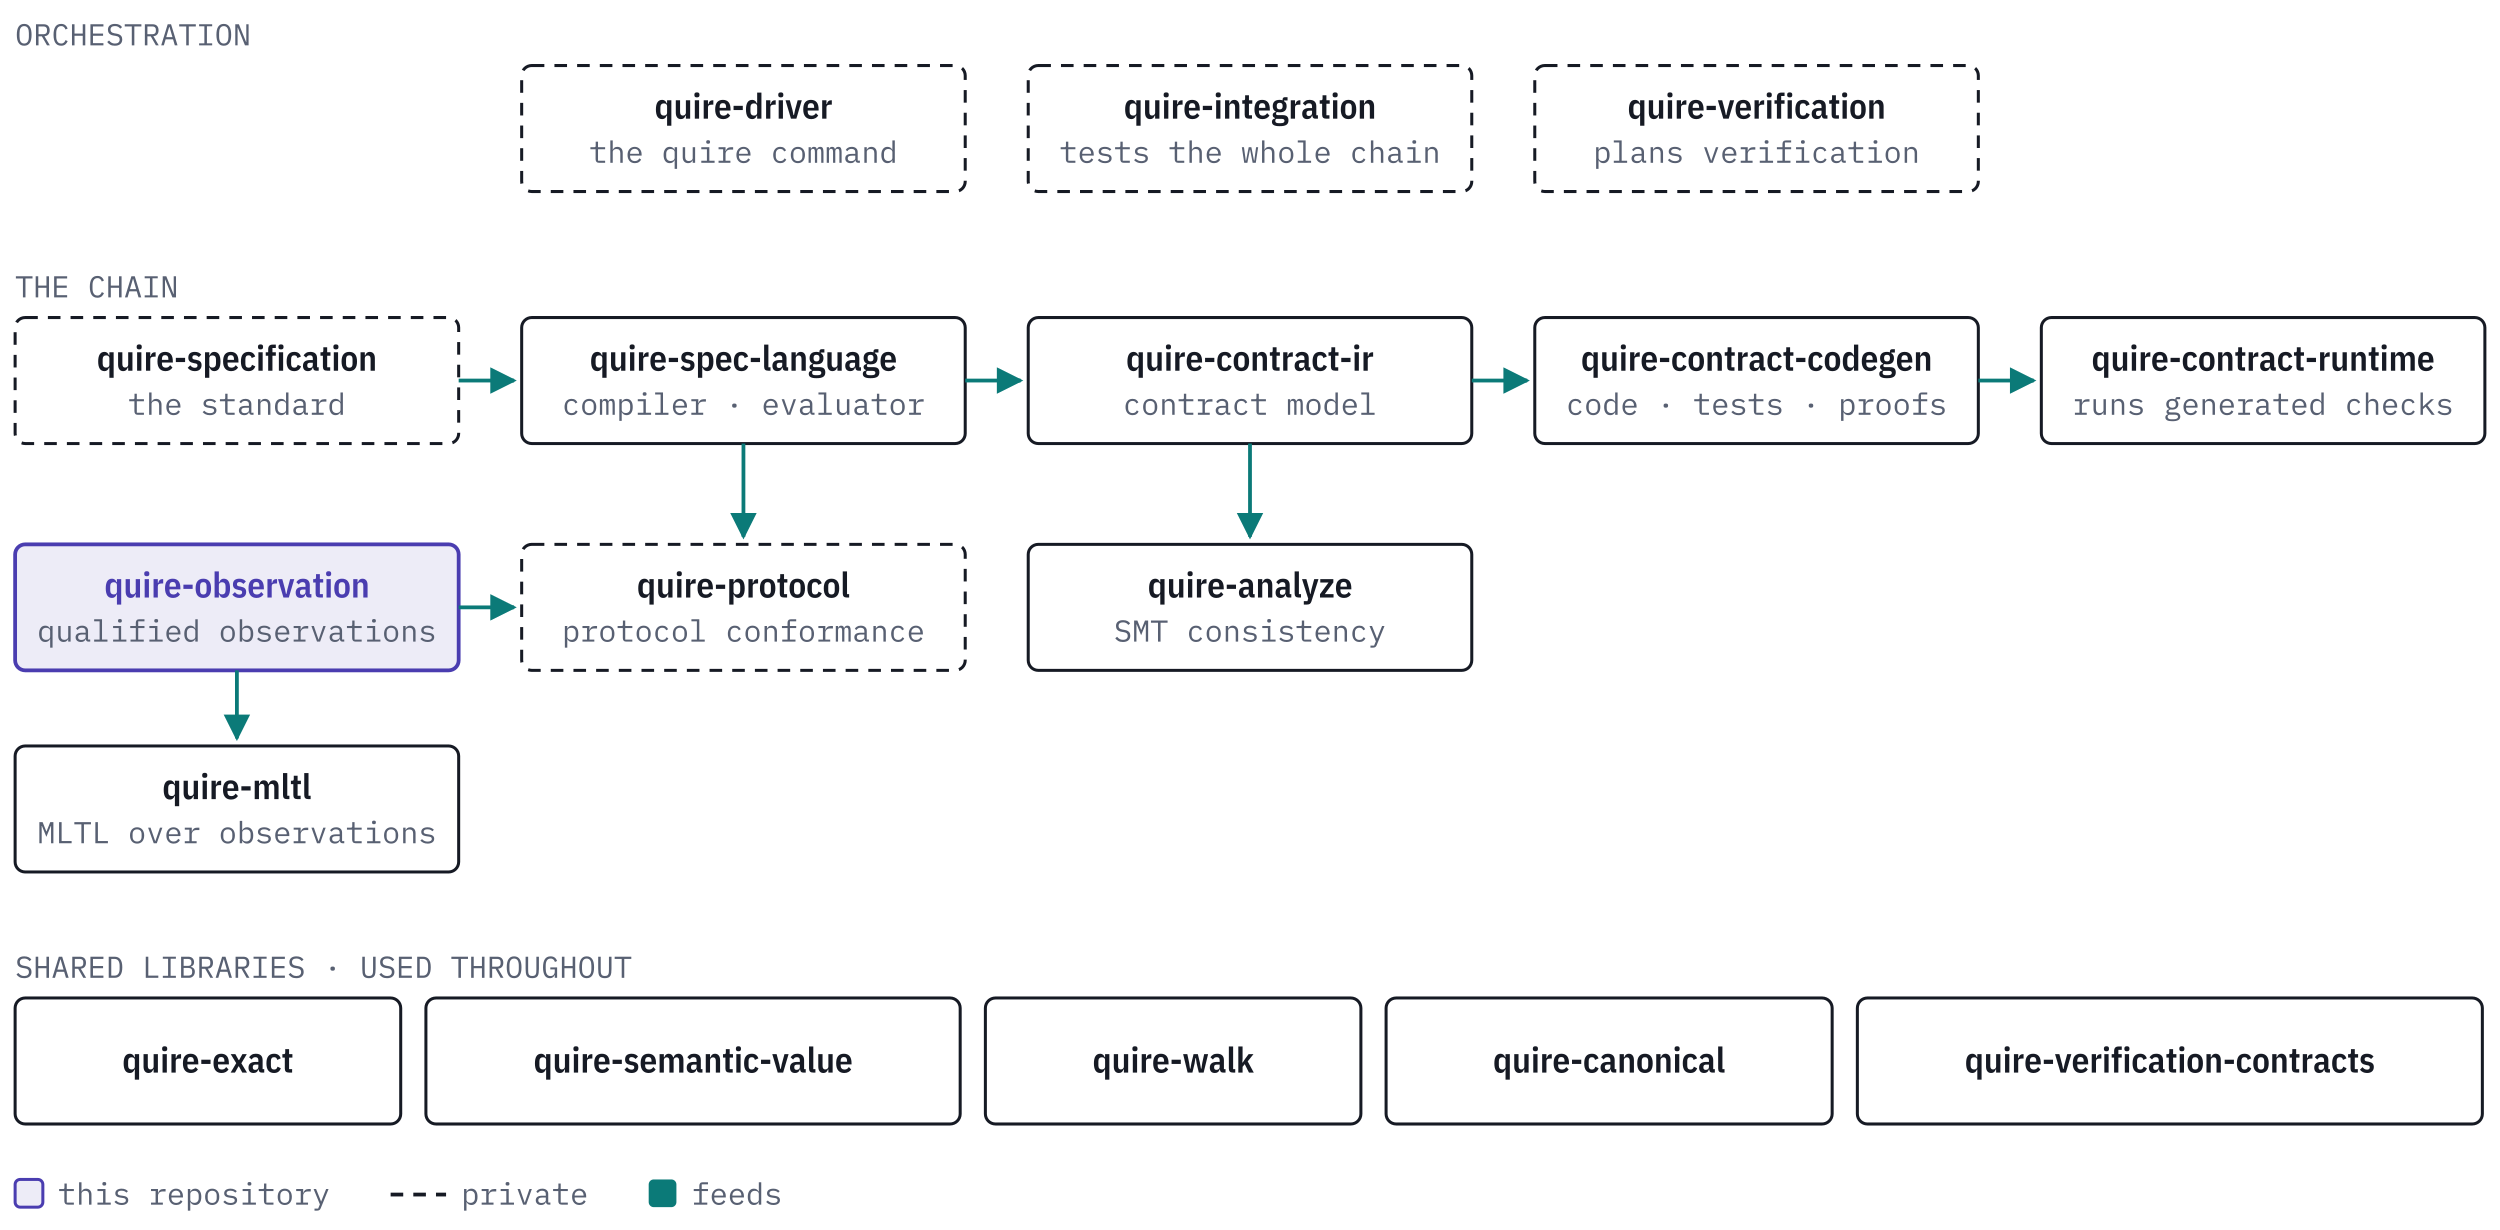
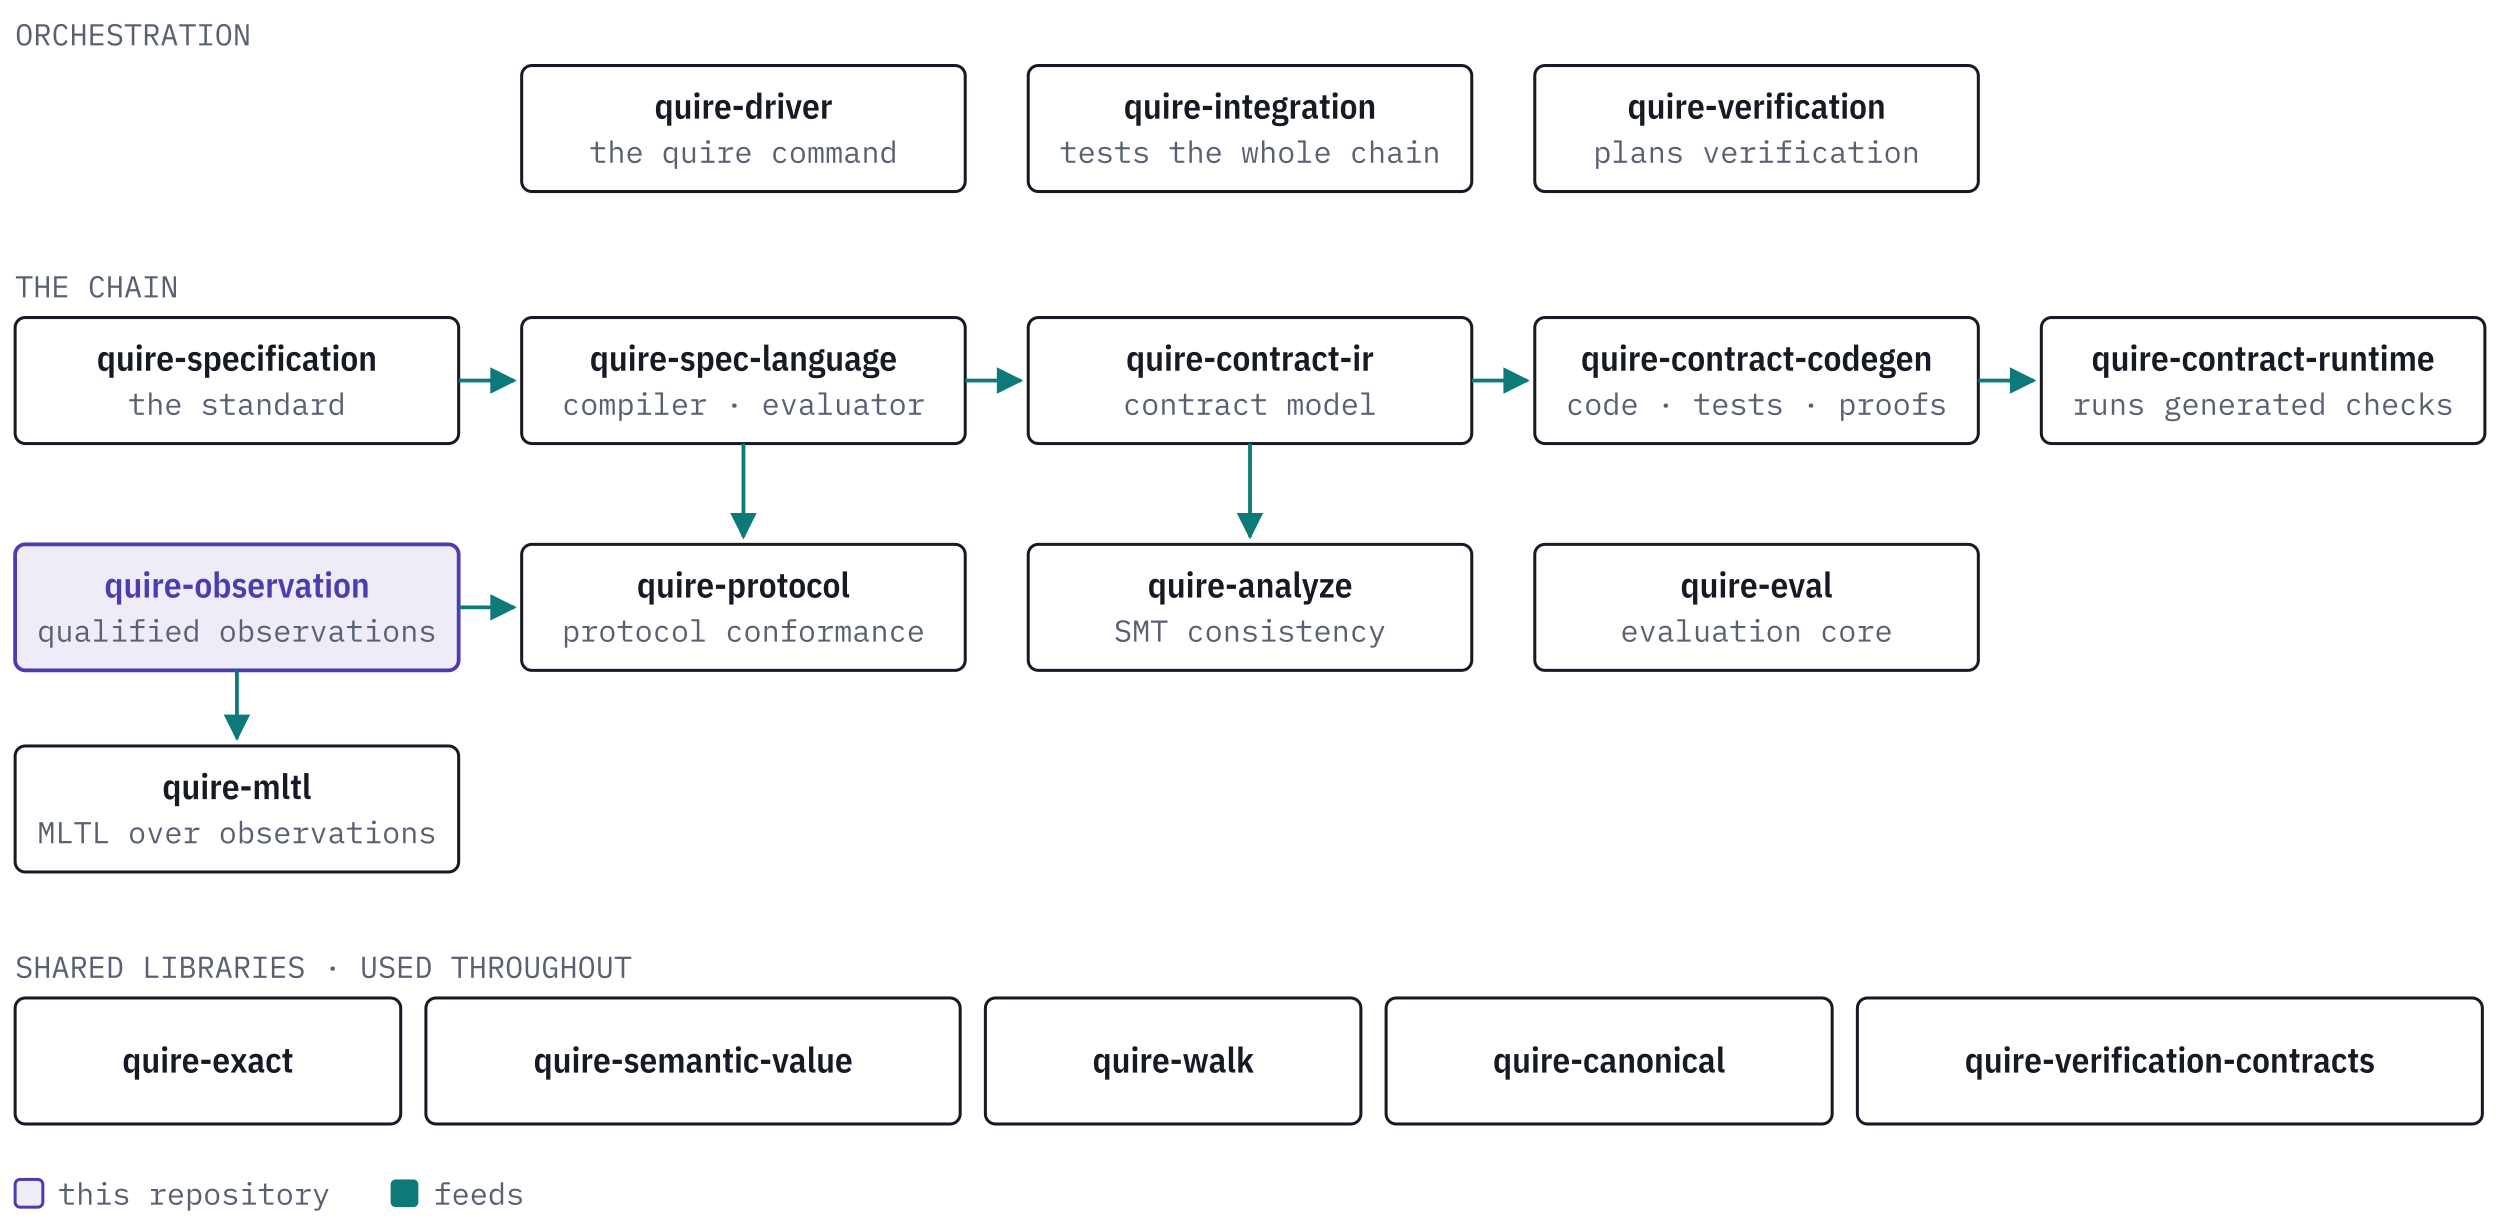
- <svg xmlns="http://www.w3.org/2000/svg" width="992" height="488" viewBox="-6 -6 992 488" role="img" aria-label="The Quire repositories. The main chain runs from the standard, quire-specification, to the compiler, quire-spec-language, then quire-contract-ir, quire-contract-codegen and quire-contract-runtime. quire-spec-language also feeds quire-protocol, and quire-contract-ir feeds quire-analyze. quire-observation feeds quire-protocol and quire-mltl. Above the chain, quire-driver runs it, quire-integration tests it and quire-verification plans verification. Below it, shared libraries used throughout: quire-exact, quire-semantic-value, quire-walk, quire-canonical and quire-verification-contracts.">
+ <svg xmlns="http://www.w3.org/2000/svg" width="992" height="488" viewBox="-6 -6 992 488" role="img" aria-label="The Quire repositories. The main chain runs from the standard, quire-specification, to the compiler, quire-spec-language, then quire-contract-ir, quire-contract-codegen and quire-contract-runtime. quire-spec-language also feeds quire-protocol, and quire-contract-ir feeds quire-analyze. quire-observation feeds quire-protocol and quire-mltl. quire-eval is the evaluation core. Above the chain, quire-driver runs it, quire-integration tests it and quire-verification plans verification. Below it, shared libraries used throughout: quire-exact, quire-semantic-value, quire-walk, quire-canonical and quire-verification-contracts.">
  <defs>
    <path id="mono_A" d="M481 0 422 199H177L118 0H31L245 698H356L570 0ZM304 609H295L197 272H402Z" />
    <path id="mono_B" d="M88 698H325Q415 698 466 649Q517 600 517 518Q517 455 486 419Q456 383 408 368V365Q467 351 505 312Q543 274 543 201Q543 159 529 122Q515 85 490 58Q464 31 430 16Q395 0 355 0H88ZM330 73Q388 73 421 99Q454 125 454 179V220Q454 273 421 300Q388 326 330 326H172V73ZM316 395Q369 395 399 418Q429 442 429 490V529Q429 577 399 601Q369 625 316 625H172V395Z" />
    <path id="mono_C" d="M323 -12Q195 -12 132 81Q70 174 70 349Q70 524 132 617Q195 710 323 710Q371 710 406 697Q441 684 466 662Q491 640 508 612Q525 585 538 557L466 524Q457 547 445 568Q433 588 416 604Q400 619 378 628Q355 637 323 637Q240 637 200 574Q159 511 159 406V292Q159 187 200 124Q240 61 323 61Q355 61 378 70Q400 79 416 94Q433 110 445 130Q457 151 466 174L538 141Q525 112 508 85Q491 58 466 36Q441 14 406 1Q371 -12 323 -12Z" />
    <path id="mono_D" d="M95 698H290Q418 698 481 610Q544 522 544 349Q544 176 481 88Q418 0 290 0H95ZM286 73Q370 73 412 131Q455 189 455 295V403Q455 509 412 567Q370 625 286 625H179V73Z" />
    <path id="mono_E" d="M90 0V698H520V625H174V390H508V317H174V73H520V0Z" />
    <path id="mono_G" d="M444 93H439Q430 73 418 54Q406 35 388 20Q369 6 343 -3Q317 -12 281 -12Q167 -12 112 80Q56 172 56 344Q56 524 117 617Q178 710 305 710Q354 710 390 697Q426 684 452 662Q477 640 494 612Q511 585 522 557L450 524Q441 547 430 568Q418 588 402 604Q385 619 362 628Q339 637 308 637Q224 637 184 574Q145 511 145 406V298Q145 245 153 202Q161 158 180 126Q198 94 228 76Q257 59 300 59Q368 59 406 100Q444 141 444 206V278H297V345H522V0H444Z" />
    <path id="mono_H" d="M436 317H164V0H80V698H164V390H436V698H520V0H436Z" />
    <path id="mono_I" d="M84 0V67H258V631H84V698H516V631H342V67H516V0Z" />
    <path id="mono_L" d="M120 0V698H204V73H535V0Z" />
    <path id="mono_M" d="M455 350V571H447L300 212L153 571H145V350V0H68V698H176L299 390H305L428 698H532V0H455Z" />
    <path id="mono_N" d="M163 588H156V0H80V698H199L437 110H444V698H520V0H401Z" />
    <path id="mono_O" d="M300 -12Q236 -12 190 12Q144 37 114 83Q84 129 70 196Q56 263 56 349Q56 434 70 502Q84 569 114 615Q144 661 190 686Q236 710 300 710Q364 710 410 686Q456 661 486 615Q516 569 530 502Q544 434 544 349Q544 263 530 196Q516 129 486 83Q456 37 410 12Q364 -12 300 -12ZM300 61Q342 61 371 78Q400 94 419 124Q438 154 446 196Q455 239 455 292V406Q455 458 446 501Q438 544 419 574Q400 604 371 620Q342 637 300 637Q258 637 229 620Q200 604 181 574Q162 544 154 501Q145 458 145 406V292Q145 239 154 196Q162 154 181 124Q200 94 229 78Q258 61 300 61Z" />
    <path id="mono_R" d="M174 0H90V698H344Q441 698 492 645Q543 592 543 497Q543 412 499 361Q455 310 371 302L549 0H455L285 298H174ZM342 369Q395 369 424 396Q454 422 454 471V523Q454 572 424 598Q395 625 342 625H174V369Z" />
    <path id="mono_S" d="M298 -12Q204 -12 144 22Q84 57 45 111L106 161Q147 110 192 85Q238 60 301 60Q377 60 417 95Q457 130 457 193Q457 244 428 272Q399 301 327 313L249 326Q198 335 164 353Q129 371 108 396Q87 422 78 452Q69 483 69 516Q69 612 132 661Q195 710 302 710Q386 710 444 682Q501 654 536 603L477 552Q448 590 407 614Q366 638 301 638Q230 638 192 608Q154 578 154 518Q154 471 182 442Q211 412 285 399L360 386Q411 377 446 359Q481 341 502 316Q524 291 533 260Q542 229 542 195Q542 98 478 43Q415 -12 298 -12Z" />
    <path id="mono_T" d="M342 625V0H258V625H25V698H575V625Z" />
    <path id="mono_U" d="M164 698V279Q164 228 167 188Q170 148 183 120Q196 91 224 76Q251 61 300 61Q349 61 376 76Q404 91 417 120Q430 148 433 188Q436 228 436 279V698H520V299Q520 221 512 163Q505 105 482 66Q458 27 414 8Q371 -12 300 -12Q229 -12 186 8Q142 27 118 66Q95 105 88 163Q80 221 80 299V698Z" />
    <path id="mono_a" d="M495 0Q448 0 428 24Q408 48 403 84H398Q381 39 344 14Q306 -12 243 -12Q162 -12 114 30Q66 72 66 145Q66 217 118 256Q171 295 288 295H398V346Q398 403 366 432Q334 460 275 460Q223 460 190 440Q157 419 137 384L83 424Q93 444 110 463Q127 482 152 496Q177 511 209 520Q241 528 280 528Q371 528 424 482Q478 436 478 354V70H550V0ZM257 55Q288 55 314 62Q339 70 358 82Q377 95 388 112Q398 130 398 150V235H288Q216 235 183 215Q150 195 150 157V136Q150 96 178 76Q207 55 257 55Z" />
    <path id="mono_b" d="M95 740H175V432H179Q229 528 338 528Q433 528 486 457Q540 386 540 258Q540 130 486 59Q433 -12 338 -12Q229 -12 179 84H175V0H95ZM307 59Q377 59 416 102Q454 144 454 214V302Q454 372 416 414Q377 457 307 457Q280 457 256 450Q232 443 214 430Q196 416 186 396Q175 377 175 351V165Q175 139 186 120Q196 100 214 86Q232 73 256 66Q280 59 307 59Z" />
    <path id="mono_c" d="M318 -12Q262 -12 218 8Q175 27 145 62Q115 97 100 147Q84 197 84 258Q84 319 100 369Q116 419 146 454Q176 490 219 509Q262 528 317 528Q392 528 439 495Q486 462 508 409L444 375Q430 415 398 437Q365 459 317 459Q282 459 254 448Q227 436 208 415Q189 394 180 365Q170 336 170 302V214Q170 180 180 151Q189 122 208 101Q227 80 255 68Q283 57 319 57Q371 57 405 81Q439 105 459 147L516 108Q493 56 444 22Q396 -12 318 -12Z" />
    <path id="mono_d" d="M425 84H421Q371 -12 262 -12Q167 -12 114 59Q60 130 60 258Q60 386 114 457Q167 528 262 528Q371 528 421 432H425V740H505V0H425ZM293 59Q320 59 344 66Q368 73 386 86Q404 100 414 120Q425 139 425 165V351Q425 377 414 396Q404 416 386 430Q368 443 344 450Q320 457 293 457Q223 457 184 414Q146 372 146 302V214Q146 144 184 102Q223 59 293 59Z" />
    <path id="mono_e" d="M309 -12Q253 -12 208 7Q164 26 132 62Q101 97 84 146Q67 196 67 257Q67 319 84 369Q102 419 133 454Q164 490 208 509Q251 528 304 528Q356 528 398 509Q441 490 471 456Q501 423 517 377Q533 331 533 276V238H151V214Q151 180 162 151Q173 122 194 101Q214 80 244 68Q273 57 309 57Q361 57 399 81Q437 105 457 147L516 107Q493 55 440 22Q386 -12 309 -12ZM304 462Q271 462 243 450Q215 438 194 417Q174 396 162 368Q151 339 151 305V298H447V309Q447 343 436 371Q426 399 408 420Q389 440 362 451Q336 462 304 462Z" />
    <path id="mono_f" d="M83 68H257V448H73V516H257V622Q257 674 284 707Q312 740 371 740H544V672H337V516H544V448H337V68H521V0H83Z" />
    <path id="mono_g" d="M561 -59Q561 -137 496 -174Q431 -212 301 -212Q176 -212 122 -179Q67 -146 67 -84Q67 -42 89 -19Q111 4 151 15V27Q129 38 117 55Q105 72 105 98Q105 138 132 158Q158 178 198 188V192Q150 213 124 254Q97 295 97 350Q97 389 111 422Q125 455 152 478Q178 502 215 515Q252 528 297 528Q355 528 399 507V516Q399 546 413 566Q427 586 461 586H556V516H440V481Q468 457 483 424Q498 391 498 350Q498 311 484 278Q469 245 443 222Q417 198 380 185Q342 172 297 172Q284 172 272 173Q260 174 248 176Q236 174 223 170Q210 165 199 158Q188 150 181 140Q174 130 174 117Q174 94 197 86Q220 79 257 79H371Q471 79 516 42Q561 4 561 -59ZM486 -63Q486 -32 461 -14Q436 5 374 5H195Q143 -16 143 -65Q143 -99 170 -124Q197 -148 260 -148H338Q408 -148 447 -126Q486 -105 486 -63ZM297 234Q357 234 386 262Q414 290 414 336V365Q414 411 386 438Q357 466 297 466Q237 466 209 438Q181 411 181 365V336Q181 290 209 262Q237 234 297 234Z" />
    <path id="mono_h" d="M98 740H178V432H182Q190 451 202 468Q214 486 232 499Q249 512 273 520Q297 528 329 528Q410 528 459 476Q508 425 508 331V0H428V317Q428 388 397 422Q366 457 306 457Q282 457 259 451Q236 445 218 433Q200 421 189 402Q178 383 178 358V0H98Z" />
    <path id="mono_i" d="M332 630Q297 630 283 644Q269 659 269 681V697Q269 719 283 734Q297 748 332 748Q367 748 381 734Q395 719 395 697V681Q395 659 381 644Q367 630 332 630ZM106 68H292V448H106V516H372V68H546V0H106Z" />
    <path id="mono_k" d="M105 740H185V273H189L279 358L451 516H549L335 314L574 0H475L274 268L185 187V0H105Z" />
    <path id="mono_l" d="M80 68H260V672H80V740H340V68H520V0H80Z" />
    <path id="mono_m" d="M54 0V516H128V456H132Q144 486 166 507Q188 528 231 528Q276 528 298 506Q320 483 325 447H328Q342 482 368 505Q394 528 440 528Q503 528 524 484Q546 440 546 358V0H472V345Q472 411 458 436Q445 462 409 462Q377 462 357 442Q337 421 337 379V0H263V345Q263 411 250 436Q236 462 201 462Q169 462 148 442Q128 421 128 379V0Z" />
    <path id="mono_n" d="M98 0V516H178V432H182Q190 451 202 468Q214 486 232 499Q249 512 273 520Q297 528 329 528Q410 528 459 476Q508 425 508 331V0H428V317Q428 388 397 422Q366 457 306 457Q282 457 259 451Q236 445 218 433Q200 421 189 402Q178 383 178 358V0Z" />
    <path id="mono_o" d="M300 -12Q246 -12 202 7Q159 26 128 62Q98 97 82 146Q66 196 66 258Q66 319 82 369Q98 419 128 454Q159 490 202 509Q246 528 300 528Q354 528 398 509Q441 490 472 454Q502 419 518 369Q534 319 534 258Q534 196 518 146Q502 97 472 62Q441 26 398 7Q354 -12 300 -12ZM300 57Q367 57 408 97Q449 137 449 221V295Q449 379 408 419Q367 459 300 459Q233 459 192 419Q151 379 151 295V221Q151 137 192 97Q233 57 300 57Z" />
    <path id="mono_p" d="M95 516H175V432H179Q229 528 338 528Q433 528 486 457Q540 386 540 258Q540 130 486 59Q433 -12 338 -12Q229 -12 179 84H175V-200H95ZM307 59Q377 59 416 102Q454 144 454 214V302Q454 372 416 414Q377 457 307 457Q280 457 256 450Q232 443 214 430Q196 416 186 396Q175 377 175 351V165Q175 139 186 120Q196 100 214 86Q232 73 256 66Q280 59 307 59Z" />
    <path id="mono_periodcentered" d="M300 235Q259 235 242 252Q226 269 226 295V313Q226 339 242 356Q259 373 300 373Q341 373 358 356Q374 339 374 313V295Q374 269 358 252Q341 235 300 235Z" />
    <path id="mono_q" d="M425 84H421Q371 -12 262 -12Q167 -12 114 59Q60 130 60 258Q60 386 114 457Q167 528 262 528Q371 528 421 432H425V516H505V-200H425ZM293 59Q320 59 344 66Q368 73 386 86Q404 100 414 120Q425 139 425 165V351Q425 377 414 396Q404 416 386 430Q368 443 344 450Q320 457 293 457Q223 457 184 414Q146 372 146 302V214Q146 144 184 102Q223 59 293 59Z" />
    <path id="mono_r" d="M77 68H228V448H77V516H308V386H313Q329 447 374 482Q418 516 487 516H559V436H462Q393 436 350 396Q308 356 308 291V68H469V0H77Z" />
    <path id="mono_s" d="M306 -12Q225 -12 166 16Q108 43 67 89L121 136Q158 97 202 76Q246 55 308 55Q368 55 406 76Q445 98 445 144Q445 164 438 178Q430 191 417 199Q404 207 388 212Q372 216 354 219L273 231Q246 235 214 242Q183 249 157 264Q131 280 114 306Q96 332 96 374Q96 413 112 442Q127 470 155 490Q183 509 221 518Q259 528 304 528Q374 528 426 506Q477 484 514 445L462 396Q453 407 440 418Q426 430 406 440Q387 449 361 455Q335 461 301 461Q240 461 208 440Q175 419 175 379Q175 359 182 346Q190 332 203 324Q216 316 232 312Q249 307 266 304L347 292Q375 288 406 281Q437 274 463 258Q489 243 506 217Q524 191 524 149Q524 72 464 30Q405 -12 306 -12Z" />
    <path id="mono_t" d="M325 0Q266 0 238 33Q211 66 211 118V448H39V516H167Q193 516 204 526Q214 537 214 563V698H291V516H526V448H291V68H526V0Z" />
    <path id="mono_u" d="M422 84H418Q410 65 398 48Q386 30 368 17Q351 4 327 -4Q303 -12 271 -12Q190 -12 141 40Q92 91 92 185V516H172V199Q172 128 203 94Q234 59 294 59Q318 59 341 65Q364 71 382 83Q400 95 411 114Q422 132 422 158V516H502V0H422Z" />
    <path id="mono_v" d="M249 0 64 516H145L219 300L299 67H303L383 300L457 516H536L351 0Z" />
    <path id="mono_w" d="M30 516H101L160 70H169L257 516H345L433 70H442L501 516H570L491 0H387L305 432H297L213 0H109Z" />
    <path id="mono_y" d="M467 516H547L291 -113Q282 -135 271 -152Q260 -168 245 -178Q230 -189 209 -194Q188 -200 159 -200H83V-132H203L261 10L53 516H135L222 300L299 104H303L380 300Z" />
    <path id="title_a" d="M406 0Q325 0 321 89H309Q299 41 264 14Q229 -12 177 -12Q105 -12 69 28Q33 68 33 140Q33 222 84 262Q135 302 231 302H312V347Q312 393 292 415Q273 437 228 437Q191 437 166 420Q141 402 122 370L51 434Q80 479 124 506Q169 534 238 534Q433 534 433 350V97H479V0ZM223 77Q260 77 286 98Q312 120 312 158V227H239Q155 227 155 162V140Q155 107 173 92Q191 77 223 77Z" />
    <path id="title_b" d="M66 740H187V436H201Q212 480 246 507Q279 534 324 534Q416 534 460 464Q504 395 504 261Q504 127 460 58Q416 -12 324 -12Q279 -12 246 15Q212 42 201 86H187V0H66ZM278 88Q325 88 351 117Q377 146 377 199V323Q377 376 351 405Q325 434 278 434Q237 434 212 414Q187 393 187 356V166Q187 129 212 108Q237 88 278 88Z" />
    <path id="title_c" d="M251 -12Q145 -12 90 54Q34 120 34 261Q34 402 90 468Q145 534 251 534Q328 534 374 499Q419 464 439 403L340 359Q332 397 312 416Q291 436 251 436Q161 436 161 328V194Q161 86 251 86Q293 86 315 106Q337 126 348 168L442 123Q396 -12 251 -12Z" />
    <path id="title_d" d="M357 86H343Q332 42 298 15Q265 -12 220 -12Q128 -12 84 58Q40 127 40 261Q40 395 84 464Q128 534 220 534Q265 534 298 507Q332 480 343 436H357V740H478V0H357ZM266 88Q307 88 332 108Q357 129 357 166V356Q357 393 332 414Q307 434 266 434Q219 434 193 405Q167 376 167 323V199Q167 146 193 117Q219 88 266 88Z" />
    <path id="title_e" d="M263 -12Q212 -12 170 4Q127 21 97 54Q67 88 50 140Q34 191 34 261Q34 402 90 468Q147 534 252 534Q357 534 414 468Q470 402 470 261V232H161V198Q161 146 190 116Q219 86 270 86Q313 86 342 104Q372 123 393 158L459 89Q430 43 381 16Q332 -12 263 -12ZM252 441Q161 441 161 333V307H343V333Q343 441 252 441Z" />
    <path id="title_f" d="M91 425H22V522H91V603Q91 674 122 707Q154 740 220 740H308V643H212V522H308V425H212V0H91Z" />
    <path id="title_g" d="M493 -46Q493 -87 480 -118Q468 -149 439 -170Q410 -191 362 -202Q314 -212 244 -212Q182 -212 140 -204Q98 -195 72 -179Q46 -163 35 -140Q24 -117 24 -88Q24 -48 46 -25Q68 -2 109 4V23Q77 31 62 53Q46 75 46 107Q46 139 68 160Q90 182 132 190V203Q47 245 47 357Q47 442 95 488Q143 534 244 534Q289 534 326 520V539Q326 610 394 610H467V516H366V496Q403 478 422 442Q441 407 441 357Q441 272 394 226Q346 181 244 181Q203 181 168 189Q154 183 147 170Q140 157 140 141Q140 121 153 111Q166 101 196 101H329Q418 101 456 63Q493 25 493 -46ZM380 -60Q380 -33 362 -19Q344 -5 302 -5H141Q119 -24 119 -61Q119 -93 140 -110Q162 -127 216 -127H275Q332 -127 356 -110Q380 -94 380 -60ZM244 264Q327 264 327 346V369Q327 451 244 451Q161 451 161 369V346Q161 264 244 264Z" />
    <path id="title_hyphen" d="M50 245V365H312V245Z" />
    <path id="title_i" d="M126 604Q88 604 71 620Q54 637 54 665V685Q54 713 71 730Q88 746 126 746Q164 746 181 730Q198 713 198 685V665Q198 637 181 620Q164 604 126 604ZM66 522H187V0H66Z" />
    <path id="title_k" d="M66 740H187V395L179 287H193L254 383L358 522H495L332 317L504 0H368L248 239L187 163V0H66Z" />
    <path id="title_l" d="M184 0Q121 0 94 28Q66 56 66 116V740H187V97H247V0Z" />
    <path id="title_m" d="M66 0V522H187V435H201Q232 534 324 534Q422 534 451 431H463Q480 484 516 509Q551 534 602 534Q668 534 705 486Q742 439 742 351V0H621V330Q621 432 548 432Q513 432 488 410Q464 389 464 350V0H343V330Q343 384 325 408Q307 432 271 432Q236 432 212 410Q187 389 187 350V0Z" />
    <path id="title_n" d="M66 0V522H187V435H201Q232 534 326 534Q396 534 434 486Q472 439 472 351V0H351V330Q351 432 275 432Q238 432 212 410Q187 389 187 350V0Z" />
    <path id="title_o" d="M253 -12Q149 -12 92 54Q34 120 34 261Q34 402 92 468Q149 534 253 534Q357 534 414 468Q472 402 472 261Q472 120 414 54Q357 -12 253 -12ZM253 86Q345 86 345 194V328Q345 436 253 436Q161 436 161 328V194Q161 86 253 86Z" />
    <path id="title_p" d="M66 522H187V436H201Q212 480 246 507Q279 534 324 534Q416 534 460 464Q504 395 504 261Q504 127 460 58Q416 -12 324 -12Q279 -12 246 15Q212 42 201 86H187V-200H66ZM278 88Q325 88 351 117Q377 146 377 199V323Q377 376 351 405Q325 434 278 434Q237 434 212 414Q187 393 187 356V166Q187 129 212 108Q237 88 278 88Z" />
    <path id="title_q" d="M357 86H343Q332 42 298 15Q265 -12 220 -12Q128 -12 84 58Q40 127 40 261Q40 395 84 464Q128 534 220 534Q265 534 298 507Q332 480 343 436H357V522H478V-200H357ZM266 88Q307 88 332 108Q357 129 357 166V356Q357 393 332 414Q307 434 266 434Q219 434 193 405Q167 376 167 323V199Q167 146 193 117Q219 88 266 88Z" />
    <path id="title_r" d="M66 0V522H187V415H201Q210 467 238 494Q267 522 313 522H339V398H299Q242 398 214 380Q187 362 187 317V0Z" />
    <path id="title_s" d="M224 -12Q159 -12 110 12Q61 35 24 82L98 154Q123 119 154 101Q185 83 226 83Q302 83 302 147Q302 172 290 186Q277 201 247 206L198 215Q116 230 79 266Q42 302 42 371Q42 453 90 494Q138 534 226 534Q287 534 332 514Q376 494 409 455L338 384Q318 409 290 424Q261 439 226 439Q156 439 156 376Q156 350 170 336Q184 323 214 318L264 309Q346 294 382 258Q417 223 417 159Q417 78 367 33Q317 -12 224 -12Z" />
    <path id="title_t" d="M210 0Q147 0 119 28Q91 56 91 117V425H22V522H58Q84 522 94 534Q103 546 103 572V664H212V522H306V425H212V97H298V0Z" />
    <path id="title_u" d="M346 88H332Q302 -12 205 -12Q135 -12 98 36Q60 83 60 172V522H181V192Q181 89 257 89Q294 89 320 111Q346 133 346 172V522H467V0H346Z" />
    <path id="title_v" d="M162 0 8 522H130L205 244L234 103H248L277 244L352 522H469L315 0Z" />
    <path id="title_w" d="M16 522H135L186 278L211 110H223L253 278L311 522H433L492 278L522 110H534L559 278L612 522H724L597 0H461L400 254L377 409H364L340 254L279 0H143Z" />
    <path id="title_x" d="M15 0 173 267 17 522H149L242 354H255L348 522H472L318 264L478 0H345L249 176H236L138 0Z" />
    <path id="title_y" d="M353 522H474L275 -109Q258 -162 227 -181Q196 -200 140 -200H58V-103H161L182 -29L8 522H131L209 240L237 103H249L277 241Z" />
    <path id="title_z" d="M34 0V95L275 425H42V522H412V428L170 97H418V0Z" />
    <marker id="ah-model" viewBox="0 0 10 10" refX="9" refY="5" markerWidth="7" markerHeight="7" orient="auto-start-reverse">
      <path d="M0,0 L10,5 L0,10 z" fill="#0b7a78" />
    </marker>
  </defs>
-   <rect x="201" y="20" width="176" height="50" rx="4" stroke="#161a24" stroke-width="1.2" fill="none" stroke-dasharray="5 4" />
+   <rect x="201" y="20" width="176" height="50" rx="4" stroke="#161a24" stroke-width="1.2" fill="none" />
  <g fill="#161a24" transform="translate(253.7,41.1) scale(0.014,-0.014)">
    <use href="#title_q" x="0" />
    <use href="#title_u" x="544" />
    <use href="#title_i" x="1077" />
    <use href="#title_r" x="1329" />
    <use href="#title_e" x="1686" />
    <use href="#title_hyphen" x="2191" />
    <use href="#title_d" x="2553" />
    <use href="#title_r" x="3097" />
    <use href="#title_i" x="3454" />
    <use href="#title_v" x="3706" />
    <use href="#title_e" x="4182" />
    <use href="#title_r" x="4687" />
  </g>
  <g fill="#586072" transform="translate(227.8,58.6) scale(0.012,-0.012)">
    <use href="#mono_t" x="0" />
    <use href="#mono_h" x="600" />
    <use href="#mono_e" x="1200" />
    <use href="#mono_q" x="2400" />
    <use href="#mono_u" x="3000" />
    <use href="#mono_i" x="3600" />
    <use href="#mono_r" x="4200" />
    <use href="#mono_e" x="4800" />
    <use href="#mono_c" x="6000" />
    <use href="#mono_o" x="6600" />
    <use href="#mono_m" x="7200" />
    <use href="#mono_m" x="7800" />
    <use href="#mono_a" x="8400" />
    <use href="#mono_n" x="9000" />
    <use href="#mono_d" x="9600" />
  </g>
-   <rect x="402" y="20" width="176" height="50" rx="4" stroke="#161a24" stroke-width="1.2" fill="none" stroke-dasharray="5 4" />
+   <rect x="402" y="20" width="176" height="50" rx="4" stroke="#161a24" stroke-width="1.2" fill="none" />
  <g fill="#161a24" transform="translate(439.9,41.1) scale(0.014,-0.014)">
    <use href="#title_q" x="0" />
    <use href="#title_u" x="544" />
    <use href="#title_i" x="1077" />
    <use href="#title_r" x="1329" />
    <use href="#title_e" x="1686" />
    <use href="#title_hyphen" x="2191" />
    <use href="#title_i" x="2553" />
    <use href="#title_n" x="2805" />
    <use href="#title_t" x="3337" />
    <use href="#title_e" x="3671" />
    <use href="#title_g" x="4176" />
    <use href="#title_r" x="4668" />
    <use href="#title_a" x="5025" />
    <use href="#title_t" x="5532" />
    <use href="#title_i" x="5866" />
    <use href="#title_o" x="6118" />
    <use href="#title_n" x="6624" />
  </g>
  <g fill="#586072" transform="translate(414.4,58.6) scale(0.012,-0.012)">
    <use href="#mono_t" x="0" />
    <use href="#mono_e" x="600" />
    <use href="#mono_s" x="1200" />
    <use href="#mono_t" x="1800" />
    <use href="#mono_s" x="2400" />
    <use href="#mono_t" x="3600" />
    <use href="#mono_h" x="4200" />
    <use href="#mono_e" x="4800" />
    <use href="#mono_w" x="6000" />
    <use href="#mono_h" x="6600" />
    <use href="#mono_o" x="7200" />
    <use href="#mono_l" x="7800" />
    <use href="#mono_e" x="8400" />
    <use href="#mono_c" x="9600" />
    <use href="#mono_h" x="10200" />
    <use href="#mono_a" x="10800" />
    <use href="#mono_i" x="11400" />
    <use href="#mono_n" x="12000" />
  </g>
-   <rect x="603" y="20" width="176" height="50" rx="4" stroke="#161a24" stroke-width="1.2" fill="none" stroke-dasharray="5 4" />
+   <rect x="603" y="20" width="176" height="50" rx="4" stroke="#161a24" stroke-width="1.2" fill="none" />
  <g fill="#161a24" transform="translate(639.8,41.1) scale(0.014,-0.014)">
    <use href="#title_q" x="0" />
    <use href="#title_u" x="544" />
    <use href="#title_i" x="1077" />
    <use href="#title_r" x="1329" />
    <use href="#title_e" x="1686" />
    <use href="#title_hyphen" x="2191" />
    <use href="#title_v" x="2553" />
    <use href="#title_e" x="3029" />
    <use href="#title_r" x="3534" />
    <use href="#title_i" x="3891" />
    <use href="#title_f" x="4143" />
    <use href="#title_i" x="4471" />
    <use href="#title_c" x="4723" />
    <use href="#title_a" x="5187" />
    <use href="#title_t" x="5694" />
    <use href="#title_i" x="6028" />
    <use href="#title_o" x="6280" />
    <use href="#title_n" x="6786" />
  </g>
  <g fill="#586072" transform="translate(626.2,58.6) scale(0.012,-0.012)">
    <use href="#mono_p" x="0" />
    <use href="#mono_l" x="600" />
    <use href="#mono_a" x="1200" />
    <use href="#mono_n" x="1800" />
    <use href="#mono_s" x="2400" />
    <use href="#mono_v" x="3600" />
    <use href="#mono_e" x="4200" />
    <use href="#mono_r" x="4800" />
    <use href="#mono_i" x="5400" />
    <use href="#mono_f" x="6000" />
    <use href="#mono_i" x="6600" />
    <use href="#mono_c" x="7200" />
    <use href="#mono_a" x="7800" />
    <use href="#mono_t" x="8400" />
    <use href="#mono_i" x="9000" />
    <use href="#mono_o" x="9600" />
    <use href="#mono_n" x="10200" />
  </g>
-   <rect x="0" y="120" width="176" height="50" rx="4" stroke="#161a24" stroke-width="1.2" fill="none" stroke-dasharray="5 4" />
+   <rect x="0" y="120" width="176" height="50" rx="4" stroke="#161a24" stroke-width="1.2" fill="none" />
  <g fill="#161a24" transform="translate(32.4,141.1) scale(0.014,-0.014)">
    <use href="#title_q" x="0" />
    <use href="#title_u" x="544" />
    <use href="#title_i" x="1077" />
    <use href="#title_r" x="1329" />
    <use href="#title_e" x="1686" />
    <use href="#title_hyphen" x="2191" />
    <use href="#title_s" x="2553" />
    <use href="#title_p" x="3002" />
    <use href="#title_e" x="3546" />
    <use href="#title_c" x="4051" />
    <use href="#title_i" x="4515" />
    <use href="#title_f" x="4767" />
    <use href="#title_i" x="5095" />
    <use href="#title_c" x="5347" />
    <use href="#title_a" x="5811" />
    <use href="#title_t" x="6318" />
    <use href="#title_i" x="6652" />
    <use href="#title_o" x="6904" />
    <use href="#title_n" x="7410" />
  </g>
  <g fill="#586072" transform="translate(44.8,158.6) scale(0.012,-0.012)">
    <use href="#mono_t" x="0" />
    <use href="#mono_h" x="600" />
    <use href="#mono_e" x="1200" />
    <use href="#mono_s" x="2400" />
    <use href="#mono_t" x="3000" />
    <use href="#mono_a" x="3600" />
    <use href="#mono_n" x="4200" />
    <use href="#mono_d" x="4800" />
    <use href="#mono_a" x="5400" />
    <use href="#mono_r" x="6000" />
    <use href="#mono_d" x="6600" />
  </g>
  <rect x="201" y="120" width="176" height="50" rx="4" stroke="#161a24" stroke-width="1.2" fill="none" />
  <g fill="#161a24" transform="translate(228,141.1) scale(0.014,-0.014)">
    <use href="#title_q" x="0" />
    <use href="#title_u" x="544" />
    <use href="#title_i" x="1077" />
    <use href="#title_r" x="1329" />
    <use href="#title_e" x="1686" />
    <use href="#title_hyphen" x="2191" />
    <use href="#title_s" x="2553" />
    <use href="#title_p" x="3002" />
    <use href="#title_e" x="3546" />
    <use href="#title_c" x="4051" />
    <use href="#title_hyphen" x="4515" />
    <use href="#title_l" x="4877" />
    <use href="#title_a" x="5145" />
    <use href="#title_n" x="5652" />
    <use href="#title_g" x="6184" />
    <use href="#title_u" x="6676" />
    <use href="#title_a" x="7209" />
    <use href="#title_g" x="7716" />
    <use href="#title_e" x="8208" />
  </g>
  <g fill="#586072" transform="translate(217,158.6) scale(0.012,-0.012)">
    <use href="#mono_c" x="0" />
    <use href="#mono_o" x="600" />
    <use href="#mono_m" x="1200" />
    <use href="#mono_p" x="1800" />
    <use href="#mono_i" x="2400" />
    <use href="#mono_l" x="3000" />
    <use href="#mono_e" x="3600" />
    <use href="#mono_r" x="4200" />
    <use href="#mono_periodcentered" x="5400" />
    <use href="#mono_e" x="6600" />
    <use href="#mono_v" x="7200" />
    <use href="#mono_a" x="7800" />
    <use href="#mono_l" x="8400" />
    <use href="#mono_u" x="9000" />
    <use href="#mono_a" x="9600" />
    <use href="#mono_t" x="10200" />
    <use href="#mono_o" x="10800" />
    <use href="#mono_r" x="11400" />
  </g>
  <rect x="402" y="120" width="176" height="50" rx="4" stroke="#161a24" stroke-width="1.2" fill="none" />
  <g fill="#161a24" transform="translate(440.8,141.1) scale(0.014,-0.014)">
    <use href="#title_q" x="0" />
    <use href="#title_u" x="544" />
    <use href="#title_i" x="1077" />
    <use href="#title_r" x="1329" />
    <use href="#title_e" x="1686" />
    <use href="#title_hyphen" x="2191" />
    <use href="#title_c" x="2553" />
    <use href="#title_o" x="3017" />
    <use href="#title_n" x="3523" />
    <use href="#title_t" x="4055" />
    <use href="#title_r" x="4389" />
    <use href="#title_a" x="4746" />
    <use href="#title_c" x="5253" />
    <use href="#title_t" x="5717" />
    <use href="#title_hyphen" x="6051" />
    <use href="#title_i" x="6413" />
    <use href="#title_r" x="6665" />
  </g>
  <g fill="#586072" transform="translate(439.6,158.6) scale(0.012,-0.012)">
    <use href="#mono_c" x="0" />
    <use href="#mono_o" x="600" />
    <use href="#mono_n" x="1200" />
    <use href="#mono_t" x="1800" />
    <use href="#mono_r" x="2400" />
    <use href="#mono_a" x="3000" />
    <use href="#mono_c" x="3600" />
    <use href="#mono_t" x="4200" />
    <use href="#mono_m" x="5400" />
    <use href="#mono_o" x="6000" />
    <use href="#mono_d" x="6600" />
    <use href="#mono_e" x="7200" />
    <use href="#mono_l" x="7800" />
  </g>
  <rect x="603" y="120" width="176" height="50" rx="4" stroke="#161a24" stroke-width="1.2" fill="none" />
  <g fill="#161a24" transform="translate(621.3,141.1) scale(0.014,-0.014)">
    <use href="#title_q" x="0" />
    <use href="#title_u" x="544" />
    <use href="#title_i" x="1077" />
    <use href="#title_r" x="1329" />
    <use href="#title_e" x="1686" />
    <use href="#title_hyphen" x="2191" />
    <use href="#title_c" x="2553" />
    <use href="#title_o" x="3017" />
    <use href="#title_n" x="3523" />
    <use href="#title_t" x="4055" />
    <use href="#title_r" x="4389" />
    <use href="#title_a" x="4746" />
    <use href="#title_c" x="5253" />
    <use href="#title_t" x="5717" />
    <use href="#title_hyphen" x="6051" />
    <use href="#title_c" x="6413" />
    <use href="#title_o" x="6877" />
    <use href="#title_d" x="7383" />
    <use href="#title_e" x="7927" />
    <use href="#title_g" x="8432" />
    <use href="#title_e" x="8924" />
    <use href="#title_n" x="9429" />
  </g>
  <g fill="#586072" transform="translate(615.4,158.6) scale(0.012,-0.012)">
    <use href="#mono_c" x="0" />
    <use href="#mono_o" x="600" />
    <use href="#mono_d" x="1200" />
    <use href="#mono_e" x="1800" />
    <use href="#mono_periodcentered" x="3000" />
    <use href="#mono_t" x="4200" />
    <use href="#mono_e" x="4800" />
    <use href="#mono_s" x="5400" />
    <use href="#mono_t" x="6000" />
    <use href="#mono_s" x="6600" />
    <use href="#mono_periodcentered" x="7800" />
    <use href="#mono_p" x="9000" />
    <use href="#mono_r" x="9600" />
    <use href="#mono_o" x="10200" />
    <use href="#mono_o" x="10800" />
    <use href="#mono_f" x="11400" />
    <use href="#mono_s" x="12000" />
  </g>
  <rect x="804" y="120" width="176" height="50" rx="4" stroke="#161a24" stroke-width="1.2" fill="none" />
  <g fill="#161a24" transform="translate(823.9,141.1) scale(0.014,-0.014)">
    <use href="#title_q" x="0" />
    <use href="#title_u" x="544" />
    <use href="#title_i" x="1077" />
    <use href="#title_r" x="1329" />
    <use href="#title_e" x="1686" />
    <use href="#title_hyphen" x="2191" />
    <use href="#title_c" x="2553" />
    <use href="#title_o" x="3017" />
    <use href="#title_n" x="3523" />
    <use href="#title_t" x="4055" />
    <use href="#title_r" x="4389" />
    <use href="#title_a" x="4746" />
    <use href="#title_c" x="5253" />
    <use href="#title_t" x="5717" />
    <use href="#title_hyphen" x="6051" />
    <use href="#title_r" x="6413" />
    <use href="#title_u" x="6770" />
    <use href="#title_n" x="7303" />
    <use href="#title_t" x="7835" />
    <use href="#title_i" x="8169" />
    <use href="#title_m" x="8421" />
    <use href="#title_e" x="9223" />
  </g>
  <g fill="#586072" transform="translate(816.4,158.6) scale(0.012,-0.012)">
    <use href="#mono_r" x="0" />
    <use href="#mono_u" x="600" />
    <use href="#mono_n" x="1200" />
    <use href="#mono_s" x="1800" />
    <use href="#mono_g" x="3000" />
    <use href="#mono_e" x="3600" />
    <use href="#mono_n" x="4200" />
    <use href="#mono_e" x="4800" />
    <use href="#mono_r" x="5400" />
    <use href="#mono_a" x="6000" />
    <use href="#mono_t" x="6600" />
    <use href="#mono_e" x="7200" />
    <use href="#mono_d" x="7800" />
    <use href="#mono_c" x="9000" />
    <use href="#mono_h" x="9600" />
    <use href="#mono_e" x="10200" />
    <use href="#mono_c" x="10800" />
    <use href="#mono_k" x="11400" />
    <use href="#mono_s" x="12000" />
  </g>
  <rect x="0" y="210" width="176" height="50" rx="4" stroke="#4a3db0" stroke-width="1.5" fill="#4a3db0" fill-opacity="0.1" />
  <g fill="#4a3db0" transform="translate(35.4,231.1) scale(0.014,-0.014)">
    <use href="#title_q" x="0" />
    <use href="#title_u" x="544" />
    <use href="#title_i" x="1077" />
    <use href="#title_r" x="1329" />
    <use href="#title_e" x="1686" />
    <use href="#title_hyphen" x="2191" />
    <use href="#title_o" x="2553" />
    <use href="#title_b" x="3059" />
    <use href="#title_s" x="3603" />
    <use href="#title_e" x="4052" />
    <use href="#title_r" x="4557" />
    <use href="#title_v" x="4914" />
    <use href="#title_a" x="5390" />
    <use href="#title_t" x="5897" />
    <use href="#title_i" x="6231" />
    <use href="#title_o" x="6483" />
    <use href="#title_n" x="6989" />
  </g>
  <g fill="#586072" transform="translate(8.8,248.6) scale(0.012,-0.012)">
    <use href="#mono_q" x="0" />
    <use href="#mono_u" x="600" />
    <use href="#mono_a" x="1200" />
    <use href="#mono_l" x="1800" />
    <use href="#mono_i" x="2400" />
    <use href="#mono_f" x="3000" />
    <use href="#mono_i" x="3600" />
    <use href="#mono_e" x="4200" />
    <use href="#mono_d" x="4800" />
    <use href="#mono_o" x="6000" />
    <use href="#mono_b" x="6600" />
    <use href="#mono_s" x="7200" />
    <use href="#mono_e" x="7800" />
    <use href="#mono_r" x="8400" />
    <use href="#mono_v" x="9000" />
    <use href="#mono_a" x="9600" />
    <use href="#mono_t" x="10200" />
    <use href="#mono_i" x="10800" />
    <use href="#mono_o" x="11400" />
    <use href="#mono_n" x="12000" />
    <use href="#mono_s" x="12600" />
  </g>
-   <rect x="201" y="210" width="176" height="50" rx="4" stroke="#161a24" stroke-width="1.2" fill="none" stroke-dasharray="5 4" />
+   <rect x="201" y="210" width="176" height="50" rx="4" stroke="#161a24" stroke-width="1.2" fill="none" />
  <g fill="#161a24" transform="translate(246.7,231.1) scale(0.014,-0.014)">
    <use href="#title_q" x="0" />
    <use href="#title_u" x="544" />
    <use href="#title_i" x="1077" />
    <use href="#title_r" x="1329" />
    <use href="#title_e" x="1686" />
    <use href="#title_hyphen" x="2191" />
    <use href="#title_p" x="2553" />
    <use href="#title_r" x="3097" />
    <use href="#title_o" x="3454" />
    <use href="#title_t" x="3960" />
    <use href="#title_o" x="4294" />
    <use href="#title_c" x="4800" />
    <use href="#title_o" x="5264" />
    <use href="#title_l" x="5770" />
  </g>
  <g fill="#586072" transform="translate(217,248.6) scale(0.012,-0.012)">
    <use href="#mono_p" x="0" />
    <use href="#mono_r" x="600" />
    <use href="#mono_o" x="1200" />
    <use href="#mono_t" x="1800" />
    <use href="#mono_o" x="2400" />
    <use href="#mono_c" x="3000" />
    <use href="#mono_o" x="3600" />
    <use href="#mono_l" x="4200" />
    <use href="#mono_c" x="5400" />
    <use href="#mono_o" x="6000" />
    <use href="#mono_n" x="6600" />
    <use href="#mono_f" x="7200" />
    <use href="#mono_o" x="7800" />
    <use href="#mono_r" x="8400" />
    <use href="#mono_m" x="9000" />
    <use href="#mono_a" x="9600" />
    <use href="#mono_n" x="10200" />
    <use href="#mono_c" x="10800" />
    <use href="#mono_e" x="11400" />
+   </g>
+   <rect x="603" y="210" width="176" height="50" rx="4" stroke="#161a24" stroke-width="1.2" fill="none" />
+   <g fill="#161a24" transform="translate(660.8,231.1) scale(0.014,-0.014)">
+     <use href="#title_q" x="0" />
+     <use href="#title_u" x="544" />
+     <use href="#title_i" x="1077" />
+     <use href="#title_r" x="1329" />
+     <use href="#title_e" x="1686" />
+     <use href="#title_hyphen" x="2191" />
+     <use href="#title_e" x="2553" />
+     <use href="#title_v" x="3058" />
+     <use href="#title_a" x="3534" />
+     <use href="#title_l" x="4041" />
+   </g>
+   <g fill="#586072" transform="translate(637,248.6) scale(0.012,-0.012)">
+     <use href="#mono_e" x="0" />
+     <use href="#mono_v" x="600" />
+     <use href="#mono_a" x="1200" />
+     <use href="#mono_l" x="1800" />
+     <use href="#mono_u" x="2400" />
+     <use href="#mono_a" x="3000" />
+     <use href="#mono_t" x="3600" />
+     <use href="#mono_i" x="4200" />
+     <use href="#mono_o" x="4800" />
+     <use href="#mono_n" x="5400" />
+     <use href="#mono_c" x="6600" />
+     <use href="#mono_o" x="7200" />
+     <use href="#mono_r" x="7800" />
+     <use href="#mono_e" x="8400" />
  </g>
  <rect x="402" y="210" width="176" height="50" rx="4" stroke="#161a24" stroke-width="1.2" fill="none" />
  <g fill="#161a24" transform="translate(449.4,231.1) scale(0.014,-0.014)">
    <use href="#title_q" x="0" />
    <use href="#title_u" x="544" />
    <use href="#title_i" x="1077" />
    <use href="#title_r" x="1329" />
    <use href="#title_e" x="1686" />
    <use href="#title_hyphen" x="2191" />
    <use href="#title_a" x="2553" />
    <use href="#title_n" x="3060" />
    <use href="#title_a" x="3592" />
    <use href="#title_l" x="4099" />
    <use href="#title_y" x="4367" />
    <use href="#title_z" x="4850" />
    <use href="#title_e" x="5302" />
  </g>
  <g fill="#586072" transform="translate(436,248.6) scale(0.012,-0.012)">
    <use href="#mono_S" x="0" />
    <use href="#mono_M" x="600" />
    <use href="#mono_T" x="1200" />
    <use href="#mono_c" x="2400" />
    <use href="#mono_o" x="3000" />
    <use href="#mono_n" x="3600" />
    <use href="#mono_s" x="4200" />
    <use href="#mono_i" x="4800" />
    <use href="#mono_s" x="5400" />
    <use href="#mono_t" x="6000" />
    <use href="#mono_e" x="6600" />
    <use href="#mono_n" x="7200" />
    <use href="#mono_c" x="7800" />
    <use href="#mono_y" x="8400" />
  </g>
  <rect x="0" y="290" width="176" height="50" rx="4" stroke="#161a24" stroke-width="1.2" fill="none" />
  <g fill="#161a24" transform="translate(58.4,311.1) scale(0.014,-0.014)">
    <use href="#title_q" x="0" />
    <use href="#title_u" x="544" />
    <use href="#title_i" x="1077" />
    <use href="#title_r" x="1329" />
    <use href="#title_e" x="1686" />
    <use href="#title_hyphen" x="2191" />
    <use href="#title_m" x="2553" />
    <use href="#title_l" x="3355" />
    <use href="#title_t" x="3623" />
    <use href="#title_l" x="3957" />
  </g>
  <g fill="#586072" transform="translate(8.8,328.6) scale(0.012,-0.012)">
    <use href="#mono_M" x="0" />
    <use href="#mono_L" x="600" />
    <use href="#mono_T" x="1200" />
    <use href="#mono_L" x="1800" />
    <use href="#mono_o" x="3000" />
    <use href="#mono_v" x="3600" />
    <use href="#mono_e" x="4200" />
    <use href="#mono_r" x="4800" />
    <use href="#mono_o" x="6000" />
    <use href="#mono_b" x="6600" />
    <use href="#mono_s" x="7200" />
    <use href="#mono_e" x="7800" />
    <use href="#mono_r" x="8400" />
    <use href="#mono_v" x="9000" />
    <use href="#mono_a" x="9600" />
    <use href="#mono_t" x="10200" />
    <use href="#mono_i" x="10800" />
    <use href="#mono_o" x="11400" />
    <use href="#mono_n" x="12000" />
    <use href="#mono_s" x="12600" />
  </g>
  <path d="M176,145 L198,145" fill="none" stroke="#0b7a78" stroke-width="1.5" marker-end="url(#ah-model)" />
  <path d="M377,145 L399,145" fill="none" stroke="#0b7a78" stroke-width="1.5" marker-end="url(#ah-model)" />
  <path d="M578,145 L600,145" fill="none" stroke="#0b7a78" stroke-width="1.5" marker-end="url(#ah-model)" />
  <path d="M779,145 L801,145" fill="none" stroke="#0b7a78" stroke-width="1.5" marker-end="url(#ah-model)" />
  <path d="M289,170 L289,207" fill="none" stroke="#0b7a78" stroke-width="1.5" marker-end="url(#ah-model)" />
  <path d="M490,170 L490,207" fill="none" stroke="#0b7a78" stroke-width="1.5" marker-end="url(#ah-model)" />
  <path d="M176,235 L198,235" fill="none" stroke="#0b7a78" stroke-width="1.5" marker-end="url(#ah-model)" />
  <path d="M88,260 L88,287" fill="none" stroke="#0b7a78" stroke-width="1.5" marker-end="url(#ah-model)" />
  <g fill="#586072" transform="translate(0,12) scale(0.012,-0.012)">
    <use href="#mono_O" x="0" />
    <use href="#mono_R" x="600" />
    <use href="#mono_C" x="1200" />
    <use href="#mono_H" x="1800" />
    <use href="#mono_E" x="2400" />
    <use href="#mono_S" x="3000" />
    <use href="#mono_T" x="3600" />
    <use href="#mono_R" x="4200" />
    <use href="#mono_A" x="4800" />
    <use href="#mono_T" x="5400" />
    <use href="#mono_I" x="6000" />
    <use href="#mono_O" x="6600" />
    <use href="#mono_N" x="7200" />
  </g>
  <g fill="#586072" transform="translate(0,112) scale(0.012,-0.012)">
    <use href="#mono_T" x="0" />
    <use href="#mono_H" x="600" />
    <use href="#mono_E" x="1200" />
    <use href="#mono_C" x="2400" />
    <use href="#mono_H" x="3000" />
    <use href="#mono_A" x="3600" />
    <use href="#mono_I" x="4200" />
    <use href="#mono_N" x="4800" />
  </g>
  <g fill="#586072" transform="translate(0,382) scale(0.012,-0.012)">
    <use href="#mono_S" x="0" />
    <use href="#mono_H" x="600" />
    <use href="#mono_A" x="1200" />
    <use href="#mono_R" x="1800" />
    <use href="#mono_E" x="2400" />
    <use href="#mono_D" x="3000" />
    <use href="#mono_L" x="4200" />
    <use href="#mono_I" x="4800" />
    <use href="#mono_B" x="5400" />
    <use href="#mono_R" x="6000" />
    <use href="#mono_A" x="6600" />
    <use href="#mono_R" x="7200" />
    <use href="#mono_I" x="7800" />
    <use href="#mono_E" x="8400" />
    <use href="#mono_S" x="9000" />
    <use href="#mono_periodcentered" x="10200" />
    <use href="#mono_U" x="11400" />
    <use href="#mono_S" x="12000" />
    <use href="#mono_E" x="12600" />
    <use href="#mono_D" x="13200" />
    <use href="#mono_T" x="14400" />
    <use href="#mono_H" x="15000" />
    <use href="#mono_R" x="15600" />
    <use href="#mono_O" x="16200" />
    <use href="#mono_U" x="16800" />
    <use href="#mono_G" x="17400" />
    <use href="#mono_H" x="18000" />
    <use href="#mono_O" x="18600" />
    <use href="#mono_U" x="19200" />
    <use href="#mono_T" x="19800" />
  </g>
  <rect x="0" y="390" width="153" height="50" rx="4" stroke="#161a24" stroke-width="1.2" fill="none" />
  <g fill="#161a24" transform="translate(42.5,419.6) scale(0.014,-0.014)">
    <use href="#title_q" x="0" />
    <use href="#title_u" x="544" />
    <use href="#title_i" x="1077" />
    <use href="#title_r" x="1329" />
    <use href="#title_e" x="1686" />
    <use href="#title_hyphen" x="2191" />
    <use href="#title_e" x="2553" />
    <use href="#title_x" x="3058" />
    <use href="#title_a" x="3546" />
    <use href="#title_c" x="4053" />
    <use href="#title_t" x="4517" />
  </g>
  <rect x="163" y="390" width="212" height="50" rx="4" stroke="#161a24" stroke-width="1.2" fill="none" />
  <g fill="#161a24" transform="translate(205.7,419.6) scale(0.014,-0.014)">
    <use href="#title_q" x="0" />
    <use href="#title_u" x="544" />
    <use href="#title_i" x="1077" />
    <use href="#title_r" x="1329" />
    <use href="#title_e" x="1686" />
    <use href="#title_hyphen" x="2191" />
    <use href="#title_s" x="2553" />
    <use href="#title_e" x="3002" />
    <use href="#title_m" x="3507" />
    <use href="#title_a" x="4309" />
    <use href="#title_n" x="4816" />
    <use href="#title_t" x="5348" />
    <use href="#title_i" x="5682" />
    <use href="#title_c" x="5934" />
    <use href="#title_hyphen" x="6398" />
    <use href="#title_v" x="6760" />
    <use href="#title_a" x="7236" />
    <use href="#title_l" x="7743" />
    <use href="#title_u" x="8011" />
    <use href="#title_e" x="8544" />
  </g>
  <rect x="385" y="390" width="149" height="50" rx="4" stroke="#161a24" stroke-width="1.2" fill="none" />
  <g fill="#161a24" transform="translate(427.5,419.6) scale(0.014,-0.014)">
    <use href="#title_q" x="0" />
    <use href="#title_u" x="544" />
    <use href="#title_i" x="1077" />
    <use href="#title_r" x="1329" />
    <use href="#title_e" x="1686" />
    <use href="#title_hyphen" x="2191" />
    <use href="#title_w" x="2553" />
    <use href="#title_a" x="3292" />
    <use href="#title_l" x="3799" />
    <use href="#title_k" x="4067" />
  </g>
  <rect x="544" y="390" width="177" height="50" rx="4" stroke="#161a24" stroke-width="1.2" fill="none" />
  <g fill="#161a24" transform="translate(586.4,419.6) scale(0.014,-0.014)">
    <use href="#title_q" x="0" />
    <use href="#title_u" x="544" />
    <use href="#title_i" x="1077" />
    <use href="#title_r" x="1329" />
    <use href="#title_e" x="1686" />
    <use href="#title_hyphen" x="2191" />
    <use href="#title_c" x="2553" />
    <use href="#title_a" x="3017" />
    <use href="#title_n" x="3524" />
    <use href="#title_o" x="4056" />
    <use href="#title_n" x="4562" />
    <use href="#title_i" x="5094" />
    <use href="#title_c" x="5346" />
    <use href="#title_a" x="5810" />
    <use href="#title_l" x="6317" />
  </g>
  <rect x="731" y="390" width="248" height="50" rx="4" stroke="#161a24" stroke-width="1.2" fill="none" />
  <g fill="#161a24" transform="translate(773.6,419.6) scale(0.014,-0.014)">
    <use href="#title_q" x="0" />
    <use href="#title_u" x="544" />
    <use href="#title_i" x="1077" />
    <use href="#title_r" x="1329" />
    <use href="#title_e" x="1686" />
    <use href="#title_hyphen" x="2191" />
    <use href="#title_v" x="2553" />
    <use href="#title_e" x="3029" />
    <use href="#title_r" x="3534" />
    <use href="#title_i" x="3891" />
    <use href="#title_f" x="4143" />
    <use href="#title_i" x="4471" />
    <use href="#title_c" x="4723" />
    <use href="#title_a" x="5187" />
    <use href="#title_t" x="5694" />
    <use href="#title_i" x="6028" />
    <use href="#title_o" x="6280" />
    <use href="#title_n" x="6786" />
    <use href="#title_hyphen" x="7318" />
    <use href="#title_c" x="7680" />
    <use href="#title_o" x="8144" />
    <use href="#title_n" x="8650" />
    <use href="#title_t" x="9182" />
    <use href="#title_r" x="9516" />
    <use href="#title_a" x="9873" />
    <use href="#title_c" x="10380" />
    <use href="#title_t" x="10844" />
    <use href="#title_s" x="11178" />
  </g>
  <rect x="0" y="462" width="11" height="11" rx="2" stroke="#4a3db0" stroke-width="1.2" fill="#4a3db0" fill-opacity="0.1" />
  <g fill="#586072" transform="translate(17,472) scale(0.012,-0.012)">
    <use href="#mono_t" x="0" />
    <use href="#mono_h" x="600" />
    <use href="#mono_i" x="1200" />
    <use href="#mono_s" x="1800" />
    <use href="#mono_r" x="3000" />
    <use href="#mono_e" x="3600" />
    <use href="#mono_p" x="4200" />
    <use href="#mono_o" x="4800" />
    <use href="#mono_s" x="5400" />
    <use href="#mono_i" x="6000" />
    <use href="#mono_t" x="6600" />
    <use href="#mono_o" x="7200" />
    <use href="#mono_r" x="7800" />
    <use href="#mono_y" x="8400" />
  </g>
-   <path d="M149,468 L171,468" fill="none" stroke="#161a24" stroke-width="1.5" stroke-dasharray="5 4" />
-   <g fill="#586072" transform="translate(177,472) scale(0.012,-0.012)">
-     <use href="#mono_p" x="0" />
-     <use href="#mono_r" x="600" />
-     <use href="#mono_i" x="1200" />
-     <use href="#mono_v" x="1800" />
-     <use href="#mono_a" x="2400" />
-     <use href="#mono_t" x="3000" />
-     <use href="#mono_e" x="3600" />
-   </g>
-   <rect x="251.4" y="462" width="11" height="11" rx="2" fill="#0b7a78" fill-opacity="1" />
-   <g fill="#586072" transform="translate(268.4,472) scale(0.012,-0.012)">
+   <rect x="149" y="462" width="11" height="11" rx="2" fill="#0b7a78" fill-opacity="1" />
+   <g fill="#586072" transform="translate(166,472) scale(0.012,-0.012)">
    <use href="#mono_f" x="0" />
    <use href="#mono_e" x="600" />
    <use href="#mono_e" x="1200" />
    <use href="#mono_d" x="1800" />
    <use href="#mono_s" x="2400" />
  </g>
</svg>
